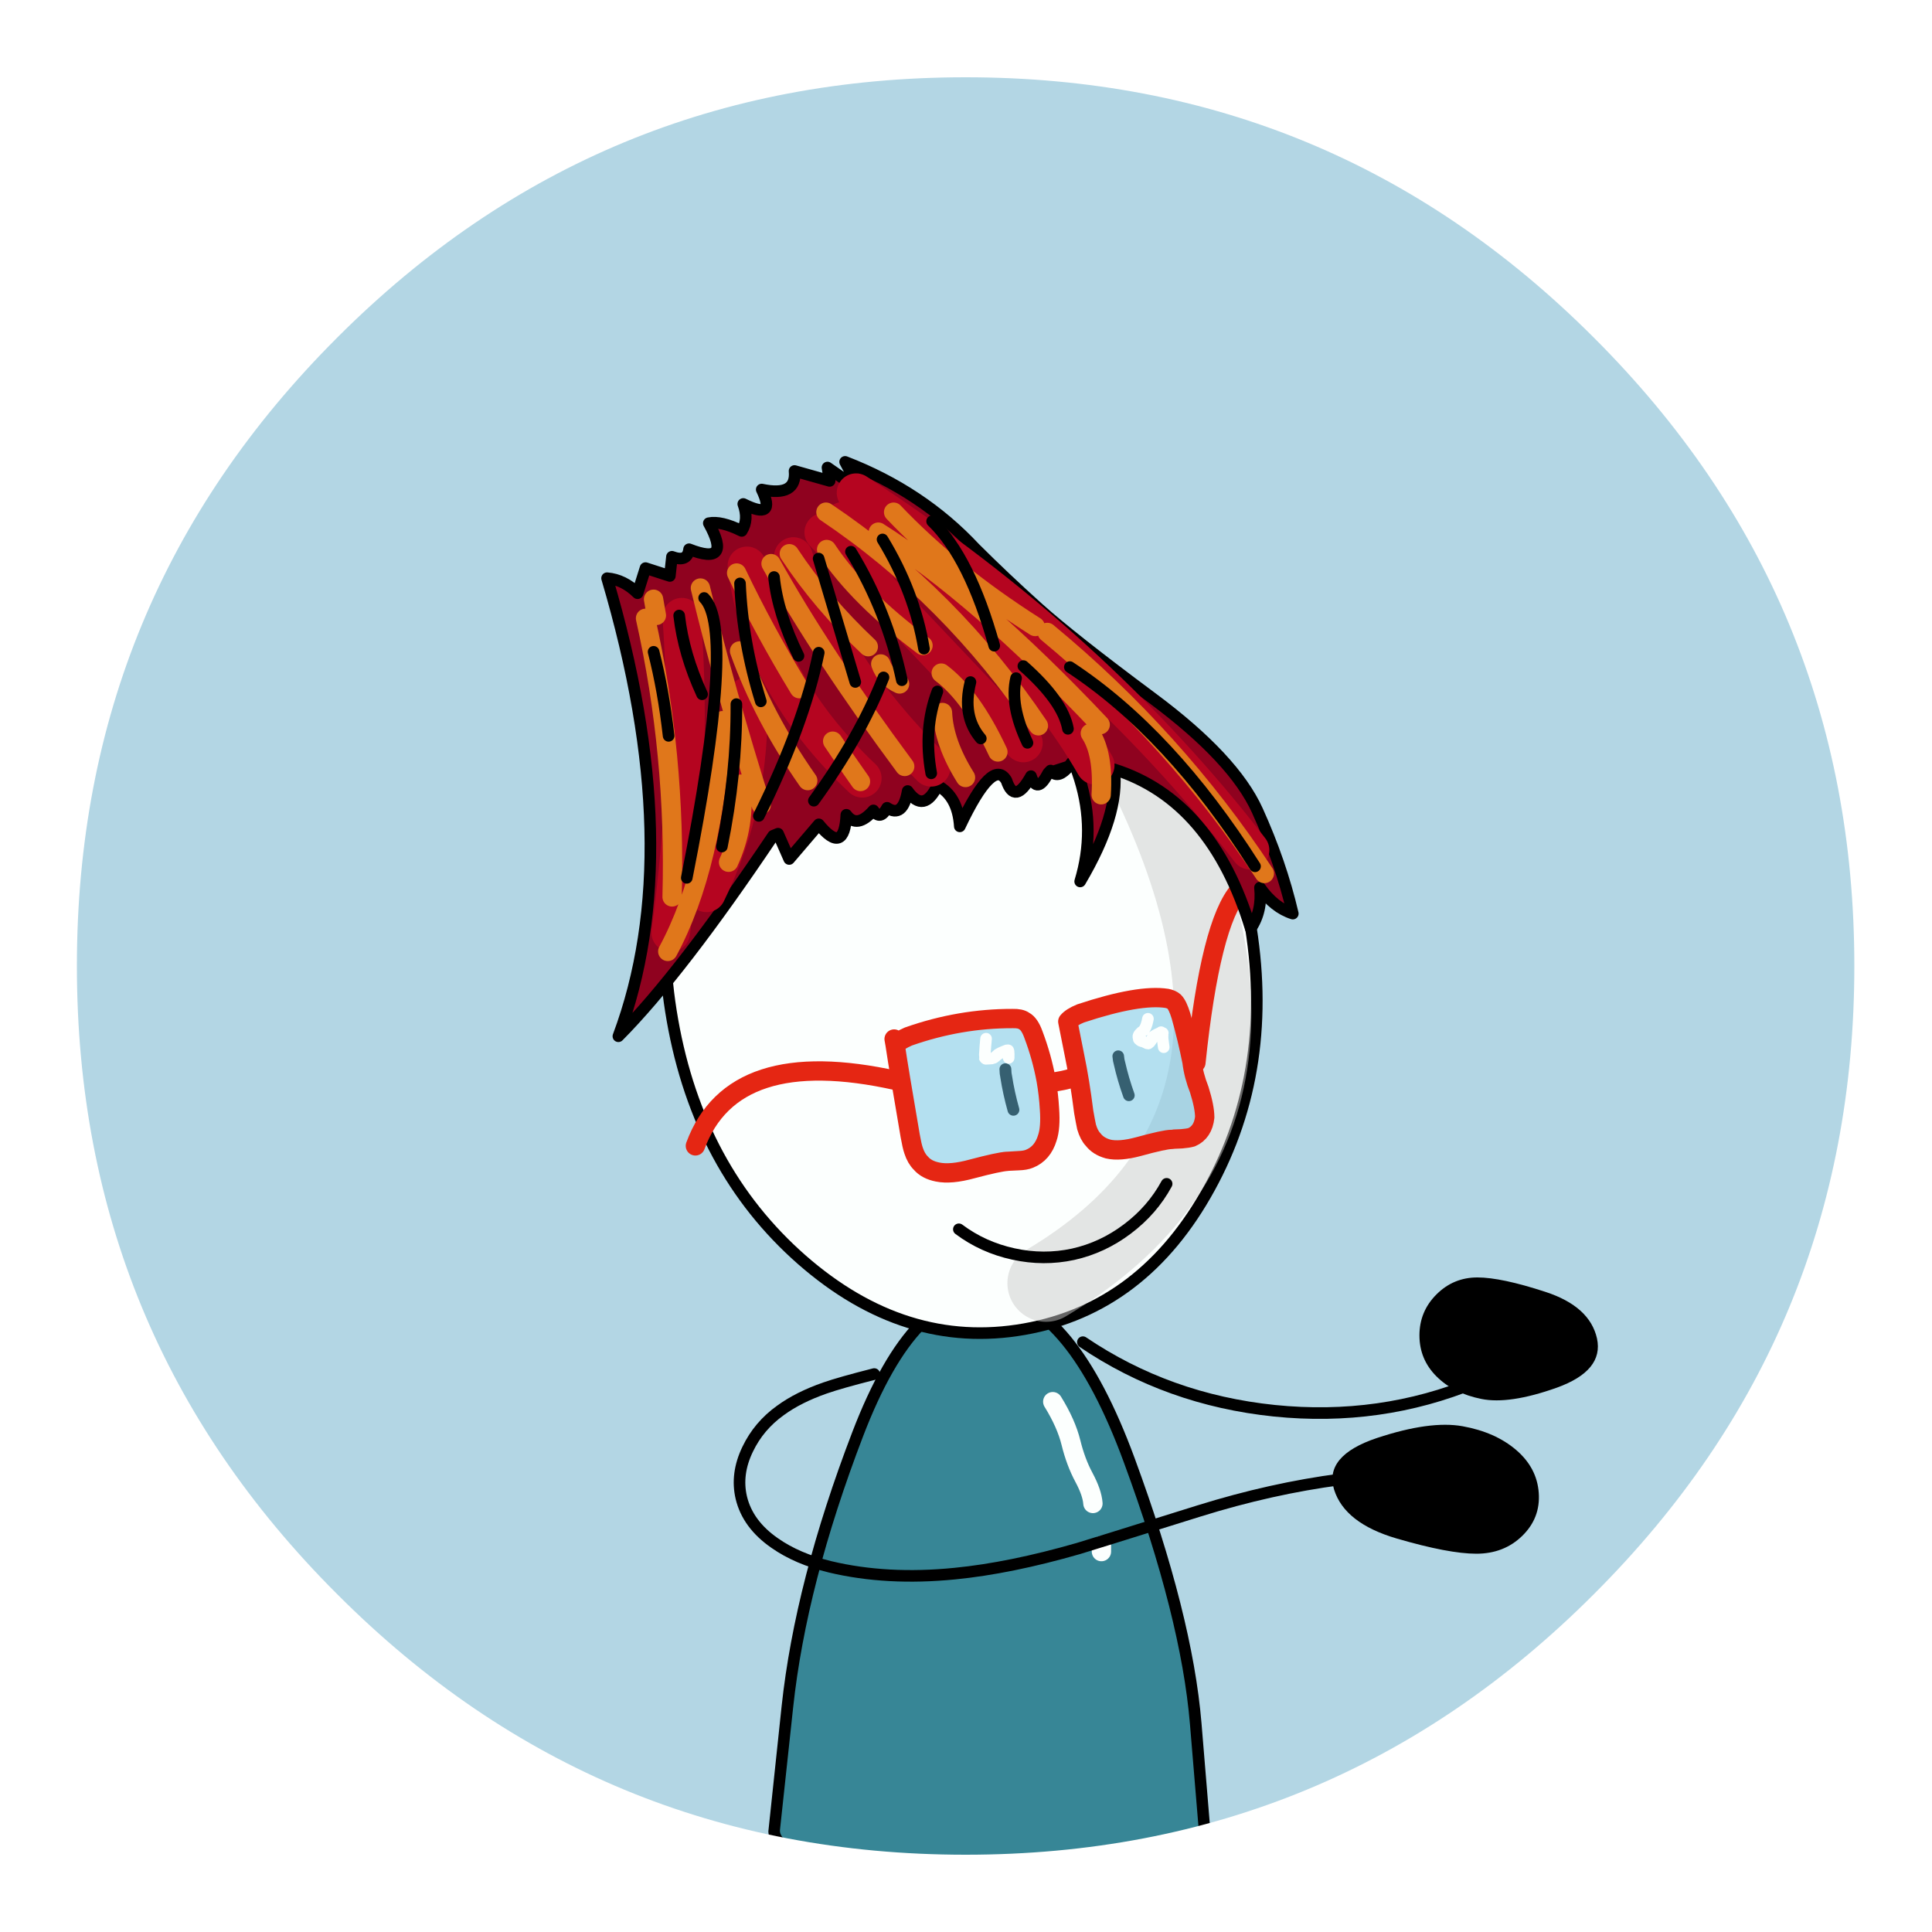
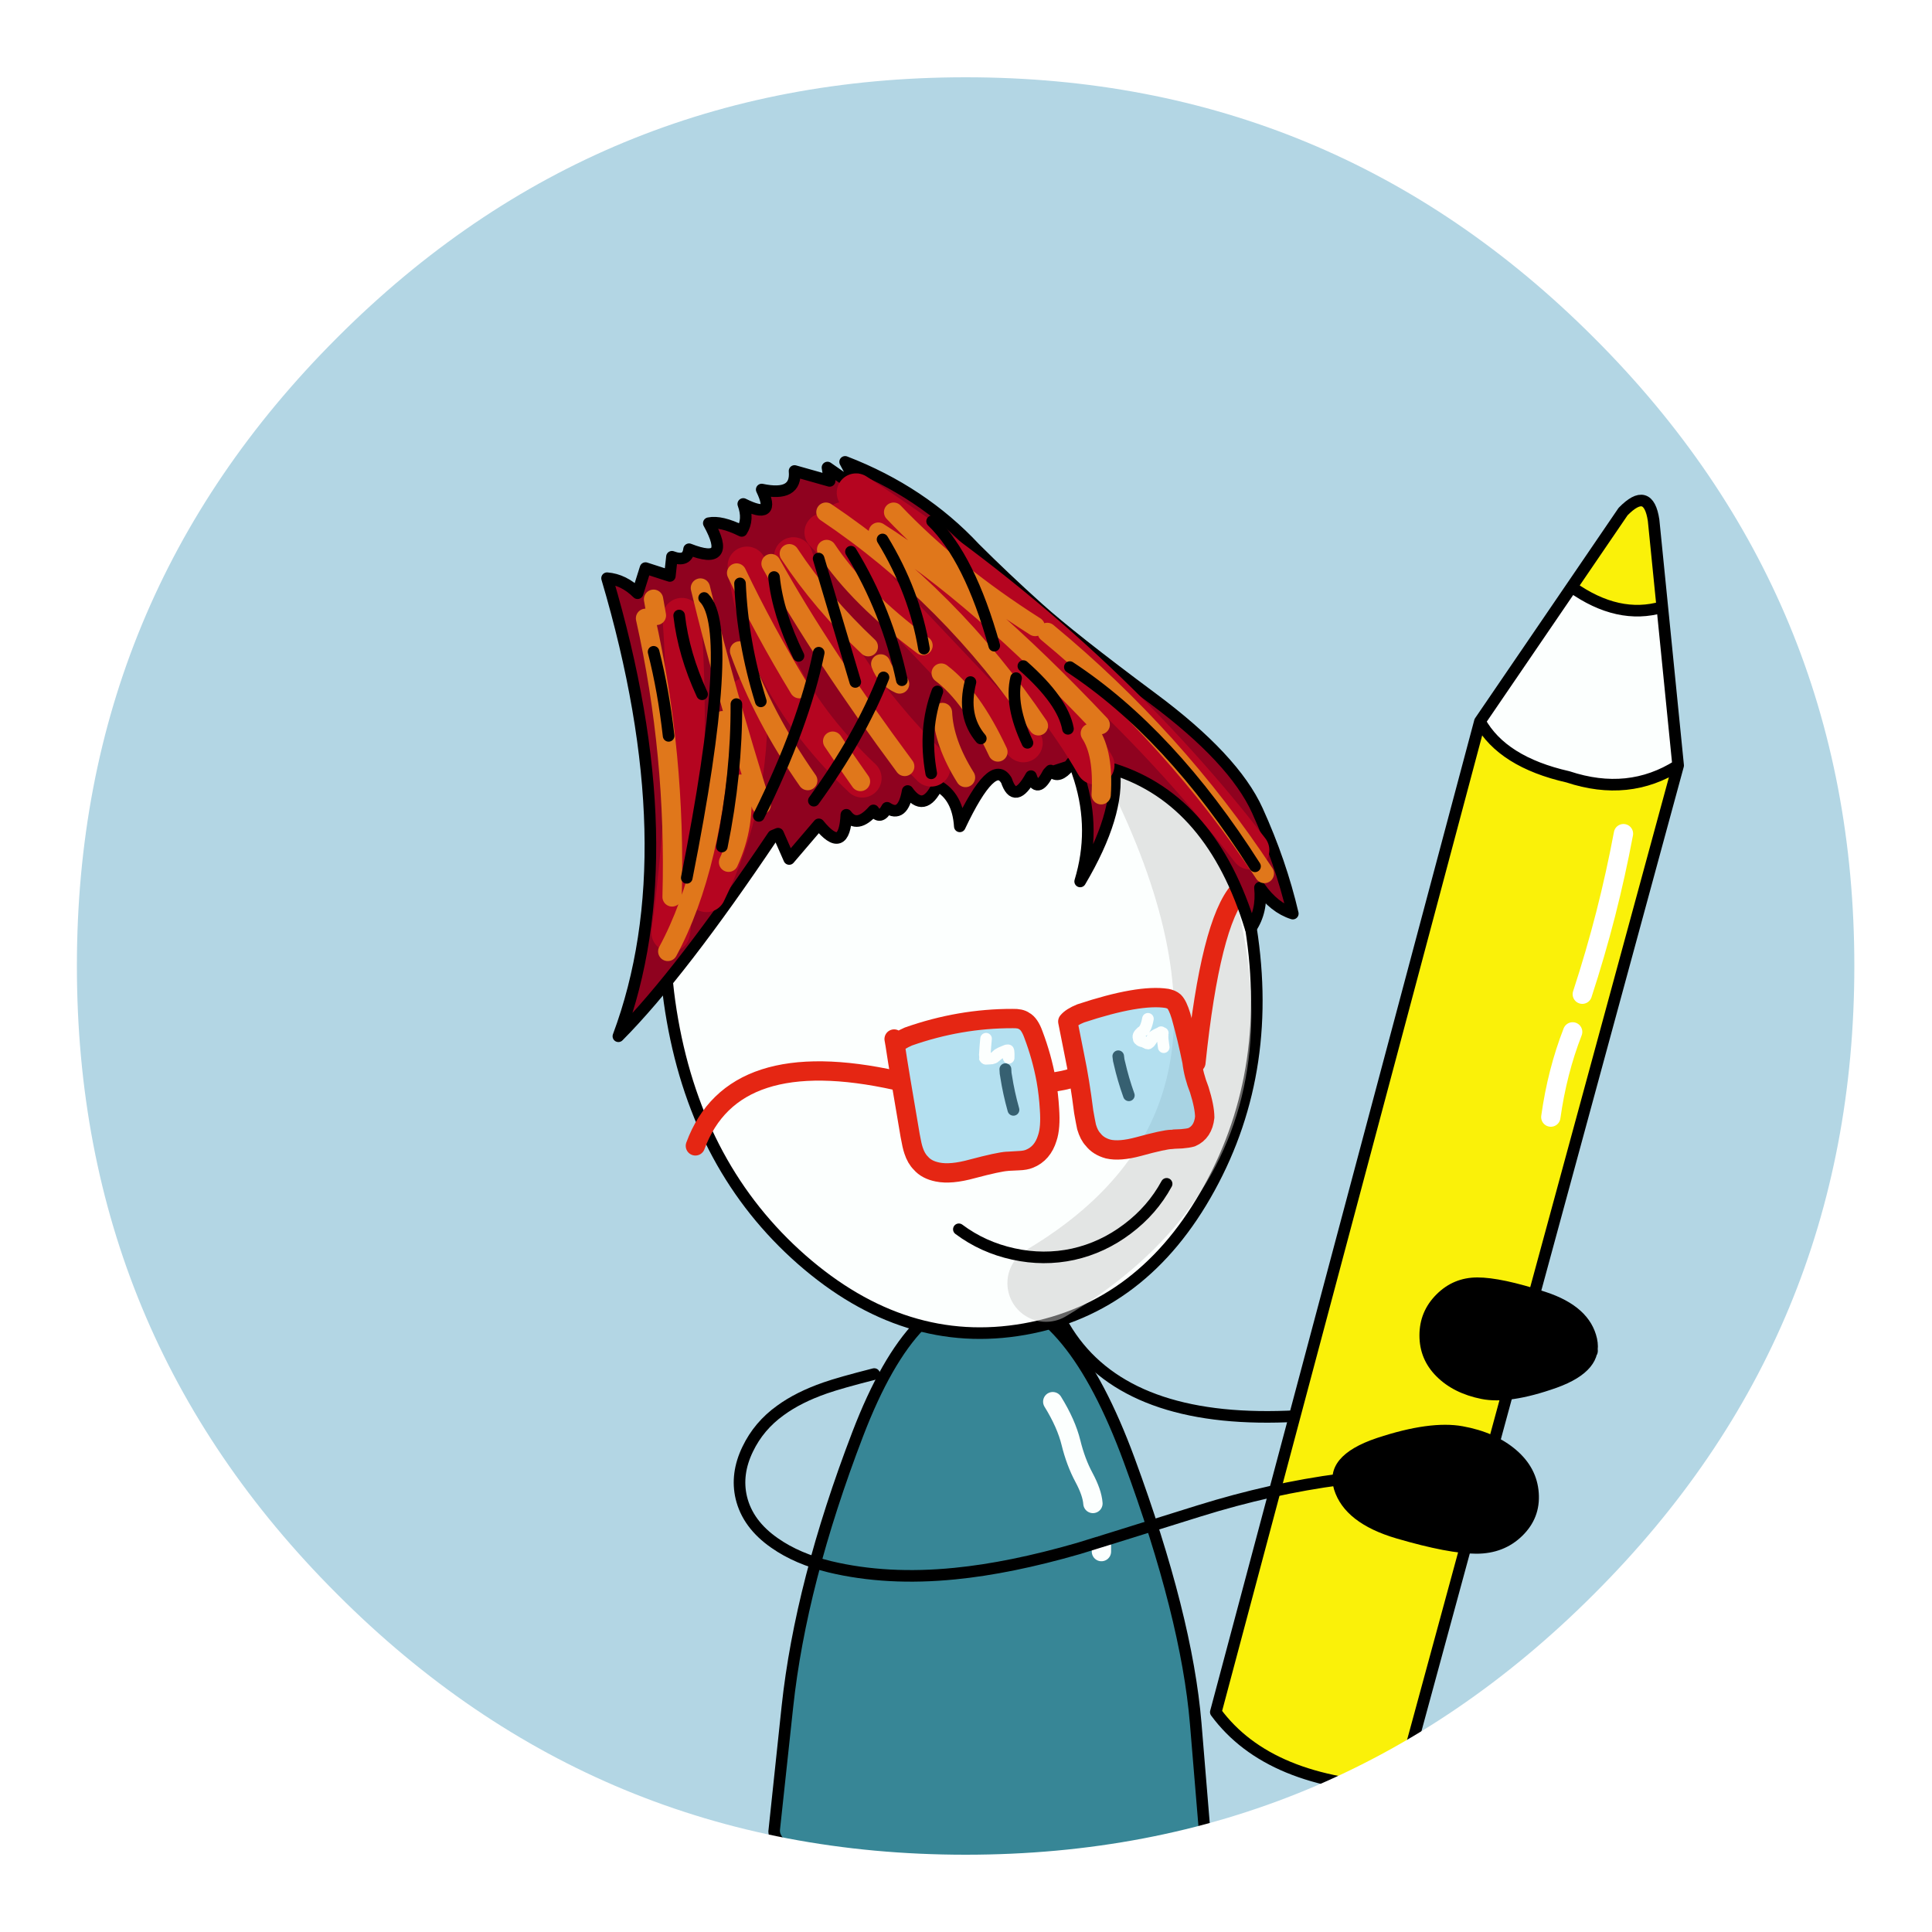
<svg xmlns="http://www.w3.org/2000/svg" xmlns:xlink="http://www.w3.org/1999/xlink" version="1.1" preserveAspectRatio="none" x="0px" y="0px" width="500px" height="500px" viewBox="0 0 500 500">
  <defs>
    <g id="background_0_Layer0_0_FILL">
      <path fill="#B3D6E4" stroke="none" d=" M 173.2 -173.25 Q 101.5 -245 0 -245 -101.5 -245 -173.25 -173.25 -245 -101.5 -245 0 -245 101.5 -173.25 173.2 -101.5 245 0 245 101.5 245 173.2 173.2 245 101.5 245 0 245 -101.5 173.2 -173.25 Z" />
    </g>
    <g id="lijf_0_Layer1_0_FILL">
      <path fill="#378696" stroke="none" d=" M 36.15 -34.2 Q 21.257 -74.688 0.95 -77.05 -19.313 -79.422 -34.1 -40.9 -48.838 -2.368 -52.3 29.65 -55.704 61.706 -55.7 61.75 -55.7 67.25 -39.45 71.15 -23.1 75.05 0 75.05 23.1 75.05 39.4 71.15 55.7 67.25 55.7 61.75 55.701 61.702 53.4 34 51.095 6.293 36.15 -34.2 Z" />
    </g>
    <g id="hoofd_23_Layer10_0_FILL">
      <path fill="#FCFFFE" stroke="none" d=" M 44.5 -28.8 Q 66.75 -56.5 66.75 -95.65 66.75 -134.8 44.5 -162.5 22.3 -190.2 -9.05 -190.2 -40.4 -190.2 -62.65 -162.5 -84.85 -134.8 -84.85 -95.65 -84.85 -56.5 -62.65 -28.8 -40.4 -1.1 -9.05 -1.1 22.3 -1.1 44.5 -28.8 Z" />
    </g>
    <g id="bril1_0_Layer1_0_FILL">
      <path fill="#6DC2E4" fill-opacity="0.498" stroke="none" d=" M 18.55 -0.5 Q 18.5 -6.65 17.35 -12.7 16.85 -15.6 15.6 -16.55 14.8 -17.4 12.75 -17.7 -0.7 -20.1 -14.6 -17.8 -17.25 -17.15 -18.35 -16.3 -18.45 -12.45 -18.5 -7.1 -18.55 -0.8 -18.6 7.55 -18.6 10.25 -18.4 11.5 -18.1 13.65 -17.1 15.05 -15.95 17 -13.25 18.05 -10 19.35 -4.25 18.8 2.8 18.2 5 18.45 5.15 18.45 7.9 18.8 9.65 19.05 10.75 18.8 14.35 18.05 16.25 14.3 17.6 11.85 18.1 7.05 18.55 3.25 18.55 -0.5 Z" />
    </g>
    <g id="bril2_0_Layer1_0_FILL">
-       <path fill="#6DC2E4" fill-opacity="0.498" stroke="none" d=" M 9.85 -16.55 Q 9.3 -17.25 8.15 -17.7 1.25 -20.05 -14.5 -17.75 -17.05 -17.2 -18.15 -16.25 -18.05 -12.25 -17.95 -7.05 -17.75 -0.6 -18.15 7.5 -18.15 10.1 -18.1 11.45 -17.85 13.7 -17 14.95 -16 16.9 -13.6 18.05 -10.8 19.25 -5.75 18.8 1.15 18.15 3 18.45 3.1 18.4 5.6 18.75 7.2 18.9 8.2 18.8 11.35 18.05 12.45 14.3 12.9 11.7 12.3 7.05 11.5 3.15 11.7 -0.4 11.55 -6.7 10.95 -12.6 10.6 -15.5 9.85 -16.55 Z" />
+       <path fill="#6DC2E4" fill-opacity="0.498" stroke="none" d=" M 11.7 -0.4 Q 11.55 -6.7 10.95 -12.6 10.6 -15.5 9.85 -16.55 9.3 -17.25 8.15 -17.7 1.25 -20.05 -14.5 -17.75 -17.05 -17.2 -18.15 -16.25 -18.05 -12.25 -17.95 -7.05 -17.75 -0.6 -18.15 7.5 -18.15 10.1 -18.1 11.45 -17.85 13.7 -17 14.95 -16 16.9 -13.6 18.05 -10.8 19.25 -5.75 18.8 1.15 18.15 3 18.45 3.1 18.4 5.6 18.75 7.2 18.9 8.2 18.8 11.35 18.05 12.45 14.3 12.9 11.7 12.3 7.05 11.5 3.15 11.7 -0.4 Z" />
    </g>
    <g id="haar_0_Layer3_0_FILL">
      <path fill="#8F021F" stroke="none" d=" M 37.5 -22.7 Q 30.35 -31.85 24.1 -40.75 13.15 -57.6 -5.1 -68.6 L -2.5 -60.65 -9.85 -67.95 -9.9 -64.45 -18.4 -68.55 Q -18.95 -61.8 -27.6 -65.3 -25.15 -56.65 -32.95 -62.45 -32.2 -58.2 -34.55 -55.65 -39.4 -59.2 -42.6 -59.1 -38.45 -47 -48.8 -53.35 -49.8 -50 -53.5 -52.2 L -54.9 -47.4 -60.75 -50.5 -63.9 -44.45 Q -66.8 -48.55 -71 -49.65 -62.7 23.4 -88.7 67.6 -70.05 54.45 -40.25 23.45 L -38.9 23.15 -37.2 30.1 -28.1 22.6 Q -23 31.75 -20.65 21.4 -18.6 25.55 -13.55 21.5 -12.3 24.45 -9.95 21.45 -6.4 24.85 -3.95 18.1 -0.85 24.65 3.9 18.05 8.6 21.7 7.75 29.45 19.25 13.25 21.7 19.85 22.7 26.6 28.15 19.85 28.85 24.85 32.65 19.85 L 33.4 19.3 Q 33.5 19.5 33.65 19.7 L 38.25 19.05 Q 38.65 18.65 39.15 18.2 L 39.8 18.8 Q 40.2 20.8 40.45 22.8 42.2 36.55 35.95 48.9 49.1 33.55 49.65 21.85 73.15 34.15 77.3 68.55 81.05 64.7 81.5 58.55 84.2 64.3 88.7 66.65 87.95 53 84.3 38.8 80.65 24.55 62.65 5.5 44.65 -13.55 37.5 -22.7 Z" />
+     </g>
+     <g id="potlood_0_Layer0_0_FILL">
+       <path fill="#FAF109" stroke="none" d=" M 59.85 -98.05 Q 47.05 -89.9 31.35 -95.1 14.35 -98.95 8.55 -109.45 L -59.8 146.95 Q -46.05 165.6 -12.15 166.65 L 59.85 -98.05 M 45.7 -80.4 Q 43.75 -70 41.1 -59.6 38.45 -49.25 35.05 -38.85 38.45 -49.25 41.1 -59.6 43.75 -70 45.7 -80.4 M 32.55 -29.1 Q 28.55 -18.85 26.9 -7.05 28.55 -18.85 32.55 -29.1 M 53.5 -161.5 Q 52.15 -170.45 45.6 -163.75 L 32.3 -144.25 Q 44.35 -135.7 55.75 -139.05 L 53.5 -161.5 Z" />
+       <path fill="#FCFFFE" stroke="none" d=" M 32.3 -144.25 L 8.55 -109.45 Q 14.35 -98.95 31.35 -95.1 47.05 -89.9 59.85 -98.05 L 55.75 -139.05 Q 44.35 -135.7 32.3 -144.25 Z" />
    </g>
    <g id="handje_0_Layer0_0_FILL">
      <path fill="#000000" stroke="none" d=" M -41.05 -14 Q -45.45 -9.6 -45.45 -3.4 -45.45 2.8 -41.05 7.2 -36.65 11.6 -29.4 13.05 -22.2 14.5 -9.95 10.15 2.3 5.75 0.5 -2.6 -1.35 -10.9 -12.8 -14.65 -24.25 -18.4 -30.45 -18.4 -36.65 -18.4 -41.05 -14 Z" />
    </g>
    <g id="afdek_0_Layer0_0_FILL">
-       <path fill="#FFFFFF" stroke="none" d=" M 250 250 L 250 -250 -250 -250 -250 250 250 250 M -169.8 -169.7 Q -99.55 -240 -0.1 -240 99.3 -240 169.55 -169.7 239.9 -99.45 239.9 0 239.9 99.45 169.55 169.65 99.3 240 -0.1 240 -99.55 240 -169.8 169.65 -240.1 99.45 -240.1 0 -240.1 -99.45 -169.8 -169.7 Z" />
+       <path fill="#FFFFFF" stroke="none" d=" M 250 -250 L -250 -250 -250 250 250 250 250 -250 M -169.8 -169.7 Q -99.55 -240 -0.1 -240 99.3 -240 169.55 -169.7 239.9 -99.45 239.9 0 239.9 99.45 169.55 169.65 99.3 240 -0.1 240 -99.55 240 -169.8 169.65 -240.1 99.45 -240.1 0 -240.1 -99.45 -169.8 -169.7 Z" />
    </g>
-     <path id="Layer7_0_1_STROKES" stroke="#000000" stroke-width="3" stroke-linejoin="round" stroke-linecap="round" fill="none" d=" M 280.25 347.35 Q 302.25 362.25 329.8 365.1 357.25 367.9 381.85 357.75" />
+     <path id="Symbool_127_0_Layer0_0_1_STROKES" stroke="#000000" stroke-width="3" stroke-linejoin="round" stroke-linecap="round" fill="none" d=" M -70.15 -15.7 Q -50.6 38.75 70.15 -1.25" />
    <path id="lijf_0_Layer1_0_1_STROKES" stroke="#000000" stroke-width="3" stroke-linejoin="round" stroke-linecap="round" fill="none" d=" M 55.7 61.75 Q 55.7 67.25 39.4 71.15 23.1 75.05 0 75.05 -23.1 75.05 -39.45 71.15 -55.7 67.25 -55.7 61.75 -55.704 61.706 -52.275 29.675 -48.838 -2.368 -34.075 -40.9 -19.313 -79.422 0.975 -77.05 21.257 -74.688 36.175 -34.2 51.095 6.293 53.4 34 55.701 61.702 55.7 61.75 Z" />
-     <path id="lijf_0_Layer0_0_1_STROKES" stroke="#FCFFFE" stroke-width="5" stroke-linejoin="round" stroke-linecap="round" fill="none" d=" M 16.4 -49.3 Q 19.9 -43.647 21.125 -38.65 22.351 -33.659 24.475 -29.7 26.599 -25.738 26.8 -22.95 M 29 -10.5 L 29 -12.05" />
+     <path id="lijf_0_Layer0_0_1_STROKES" stroke="#FCFFFE" stroke-width="5" stroke-linejoin="round" stroke-linecap="round" fill="none" d=" M 29 -10.5 L 29 -12.05 M 16.4 -49.3 Q 19.9 -43.647 21.125 -38.65 22.351 -33.659 24.475 -29.7 26.599 -25.738 26.8 -22.95" />
    <path id="hoofd_23_Layer10_0_1_STROKES" stroke="#000000" stroke-width="3" stroke-linejoin="round" stroke-linecap="round" fill="none" d=" M 66.75 -95.65 Q 66.75 -56.5 44.5 -28.8 22.3 -1.1 -9.05 -1.1 -40.4 -1.1 -62.65 -28.8 -84.85 -56.5 -84.85 -95.65 -84.85 -134.8 -62.65 -162.5 -40.4 -190.2 -9.05 -190.2 22.3 -190.2 44.5 -162.5 66.75 -134.8 66.75 -95.65 Z" />
    <path id="hoofd_23_Layer9_0_1_STROKES" stroke="#CCCCCC" stroke-opacity="0.498" stroke-width="20" stroke-linejoin="round" stroke-linecap="round" fill="none" d=" M -1.45 -11.85 Q 75.95 -41.15 46.45 -139.75" />
    <path id="ogen_23_Layer0_0_1_STROKES" stroke="#000000" stroke-width="3" stroke-linejoin="round" stroke-linecap="round" fill="none" d=" M -1.9 -1.25 Q -2 -0.1 -1.9 0.6 -1.7 4.8 -0.95 9.2" />
    <path id="bril1_0_Layer1_0_1_STROKES" stroke="#E52613" stroke-width="5" stroke-linejoin="round" stroke-linecap="round" fill="none" d=" M -18.35 -16.3 Q -17.25 -17.15 -14.6 -17.8 -0.7 -20.1 12.75 -17.7 14.8 -17.4 15.6 -16.55 16.85 -15.6 17.35 -12.7 18.5 -6.65 18.55 -0.5 18.55 3.25 18.1 7.05 17.6 11.85 16.25 14.3 14.35 18.05 10.75 18.8 9.65 19.05 7.9 18.8 5.15 18.45 5 18.45 2.8 18.2 -4.25 18.8 -10 19.35 -13.25 18.05 -15.95 17 -17.1 15.05 -18.1 13.65 -18.4 11.5 -18.6 10.25 -18.6 7.55 -18.55 -0.8 -18.5 -7.1 -18.45 -12.45 -18.35 -16.3 -18.35 -17.1 -18.35 -17.8" />
    <path id="bril1_0_Layer0_0_1_STROKES" stroke="#FCFFFE" stroke-width="3" stroke-linejoin="round" stroke-linecap="round" fill="none" d=" M 5.1 -13.75 Q 4.5 -11.6 4.25 -10.5 4 -9.65 4 -9.1 3.9 -9 3.9 -8.95 3.9 -8.85 4 -8.85 4 -8.6 4.35 -8.6 4.6 -8.6 5.25 -8.5 5.7 -8.4 6 -8.5 6.3 -8.5 6.75 -8.8 L 7.5 -9.25 Q 8.1 -9.5 9.35 -9.75 L 9.85 -9.85 Q 10.25 -9.85 10.25 -9.75 L 10.25 -9.35 Q 10.25 -9.1 10 -7.85" />
    <path id="bril2_0_Layer1_0_1_STROKES" stroke="#E52613" stroke-width="5" stroke-linejoin="round" stroke-linecap="round" fill="none" d=" M -18.15 -16.25 Q -17.05 -17.2 -14.5 -17.75 1.25 -20.05 8.15 -17.7 9.3 -17.25 9.85 -16.55 10.6 -15.5 10.95 -12.6 11.55 -6.7 11.7 -0.4 11.5 3.15 12.3 7.05 12.9 11.7 12.45 14.3 11.35 18.05 8.2 18.8 7.2 18.9 5.6 18.75 3.1 18.4 3 18.45 1.15 18.15 -5.75 18.8 -10.8 19.25 -13.6 18.05 -16 16.9 -17 14.95 -17.85 13.7 -18.1 11.45 -18.15 10.1 -18.15 7.5 -17.75 -0.6 -17.95 -7.05 -18.05 -12.25 -18.15 -16.25 Z" />
    <path id="bril2_0_Layer0_0_1_STROKES" stroke="#FCFFFE" stroke-width="3" stroke-linejoin="round" stroke-linecap="round" fill="none" d=" M 2.4 -13.35 Q 1.4 -10.65 0.2 -10.3 -1.2 -9.45 -0.75 -8.8 L -0.8 -8.65 Q -0.95 -8.5 -0.7 -8.5 -0.75 -8.2 -0.15 -7.9 0 -7.95 0.8 -7.35 1.45 -6.8 1.5 -7.2 1.75 -7.05 2.15 -7.65 2.45 -7.75 2.75 -8.45 3.2 -8.8 4.6 -9.15 4.8 -8.85 5.15 -9.35 5.25 -9.1 5.55 -9.05 5.3 -8.65 5.4 -8.4 5.2 -7.9 5.15 -5.4" />
-     <path id="hoofd_23_Layer4_0_1_STROKES" stroke="#000000" stroke-width="3" stroke-linejoin="round" stroke-linecap="round" fill="none" d=" M -21.25 -29.5 Q -15.9 -23.8 -8.45 -20.75 -1.05 -17.7 6.75 -18 14.55 -18.35 21.7 -22 28.9 -25.65 33.75 -31.75" />
-     <path id="hoofd_23_Layer3_0_1_STROKES" stroke="#E52613" stroke-width="5" stroke-linejoin="round" stroke-linecap="round" fill="none" d=" M 46.65 -61.3 Q 56.65 -96.3 65.45 -103.25" />
-     <path id="hoofd_23_Layer2_0_1_STROKES" stroke="#E52613" stroke-width="5" stroke-linejoin="round" stroke-linecap="round" fill="none" d=" M 8.65 -62.75 L 10.35 -62.75 Q 13.9 -62.7 15.2 -63.2" />
-     <path id="hoofd_23_Layer1_0_1_STROKES" stroke="#E52613" stroke-width="5" stroke-linejoin="round" stroke-linecap="round" fill="none" d=" M -84.65 -62.6 Q -70.55 -86.85 -30.45 -70.2" />
+     <path id="Symbool_228_0_Layer0_0_1_STROKES" stroke="#000000" stroke-width="3" stroke-linejoin="round" stroke-linecap="round" fill="none" d=" M -27.5 -4.65 Q -22.15 1.05 -14.7 4.1 -7.3 7.15 0.5 6.85 8.3 6.5 15.45 2.85 22.65 -0.8 27.5 -6.9" />
+     <path id="Symbool_203_0_Layer0_0_1_STROKES" stroke="#E52613" stroke-width="5" stroke-linejoin="round" stroke-linecap="round" fill="none" d=" M -9.4 20.95 Q 0.6 -14.05 9.4 -21" />
+     <path id="Symbool_178_0_Layer0_0_1_STROKES" stroke="#E52613" stroke-width="5" stroke-linejoin="round" stroke-linecap="round" fill="none" d=" M -3.25 0.2 L -1.55 0.2 Q 2 0.25 3.3 -0.25" />
+     <path id="Symbool_153_0_Layer0_0_1_STROKES" stroke="#E52613" stroke-width="5" stroke-linejoin="round" stroke-linecap="round" fill="none" d=" M -27.1 7.2 Q -13 -17.05 27.1 -0.4" />
    <path id="haar_0_Layer3_0_1_STROKES" stroke="#000000" stroke-width="3" stroke-linejoin="round" stroke-linecap="round" fill="none" d=" M 38.25 19.05 Q 38.65 18.65 39.15 18.2 L 39.8 18.8 Q 40.2 20.8 40.45 22.8 42.2 36.55 35.95 48.9 49.1 33.55 49.65 21.85 73.15 34.15 77.3 68.55 81.05 64.7 81.5 58.55 84.2 64.3 88.7 66.65 87.95 53 84.3 38.8 80.65 24.55 62.65 5.5 44.65 -13.55 37.5 -22.7 30.35 -31.85 24.1 -40.75 13.15 -57.6 -5.1 -68.6 L -2.5 -60.65 -9.85 -67.95 -9.9 -64.45 -18.4 -68.55 Q -18.95 -61.8 -27.6 -65.3 -25.15 -56.65 -32.95 -62.45 -32.2 -58.2 -34.55 -55.65 -39.4 -59.2 -42.6 -59.1 -38.45 -47 -48.8 -53.35 -49.8 -50 -53.5 -52.2 L -54.9 -47.4 -60.75 -50.5 -63.9 -44.45 Q -66.8 -48.55 -71 -49.65 -62.7 23.4 -88.7 67.6 -70.05 54.45 -40.25 23.45 L -38.9 23.15 -37.2 30.1 -28.1 22.6 Q -23 31.75 -20.65 21.4 -18.6 25.55 -13.55 21.5 -12.3 24.45 -9.95 21.45 -6.4 24.85 -3.95 18.1 -0.85 24.65 3.9 18.05 8.6 21.7 7.75 29.45 19.25 13.25 21.7 19.85 22.7 26.6 28.15 19.85 28.85 24.85 32.65 19.85 L 33.4 19.3 Q 33.5 19.5 33.65 19.7 L 38.25 19.05 Q 35.05 21.75 33.65 19.7" />
-     <path id="haar_0_Layer2_0_1_STROKES" stroke="#B50520" stroke-width="10" stroke-linejoin="round" stroke-linecap="round" fill="none" d=" M -59.8 35 Q -44.202 13.696 -40.4 -13.25 M -53.7 -36.35 Q -57.84 3.575 -70.7 43.5 M -14.95 12.8 Q -36.277 -15.893 -34.8 -46.5 M -22.55 -46.8 Q -18.379 -17.48 3.1 13.1 M 27.7 11.05 L -13.7 -51.6 M 45 19.95 Q 30.632 -19.775 -8.3 -53.55 M -3.7 -60.25 Q 49.878 -10.27 80.65 48.55" />
-     <path id="haar_0_Layer1_0_1_STROKES" stroke="#E0771B" stroke-width="5" stroke-linejoin="round" stroke-linecap="round" fill="none" d=" M 5 -53.6 Q 17.18 -35.251 35.95 -18.1 M 45.2 27.75 Q 47.696 17.379 45.2 11.6 M 9.9 -10.45 Q 16.63 -3.238 20.8 12.2 M 8.45 -0.35 Q 7.427 7.451 11.4 17.25 M 48.1 9.85 Q 22.676 -28.716 0.2 -49.2 M 38.75 -16.05 Q 66.557 16.582 83.25 55.15 M -60.1 -42.2 L -60.1 -37.95 M -5.1 -15.5 Q -4.436 -11.733 -1.2 -9.55 M -23.45 -47.7 Q -17.374 -33.668 -7.5 -20.45 M -37.75 -45.15 Q -33.314 -29.178 -26.95 -12.85 M -20.825 2.025 Q -18.298 7.76 -15.55 13.55 M -52.8 28.2 Q -46.72 19.443 -46.15 8.85 M -72.3 48.2 Q -56.803 28.642 -48 -8.15 M -63 -37.7 Q -61.344 -1.6 -68.75 34.5 M -47.65 -42.95 Q -45.927 -15.305 -41.9 15.05 M -40.5 -25.15 Q -37.431 -7.185 -28.95 10.95 M -3.6 11.7 Q -19.668 -20.452 -28.55 -46 M -13.75 -47.1 Q -7.787 -33.435 6.5 -18.3 M -12.25 -56.65 Q 15.78 -29.703 32.3 7.35" />
-     <path id="haar_0_Layer0_0_1_STROKES" stroke="#000000" stroke-width="3" stroke-linejoin="round" stroke-linecap="round" fill="none" d=" M 0.95 -47.15 Q 6.751 -32.3 6.6 -17.45 M 14.4 -49.55 Q 22.356 -38.546 24.65 -15.05 M 42.95 -6.2 Q 65.587 15.107 81.2 52.9 M 31.15 -8.55 Q 39.662 2.145 39.7 9.45 M 28.75 -5.8 Q 25.906 0.804 28.75 11.2 M 16.95 -6.85 Q 13.212 1.449 17.05 8 M 8.1 -5.95 Q 2.796 2.964 2.85 14.65 M -54.3 -36.9 Q -54.91 -26.839 -52 -15.8 M -62.45 -28.8 Q -61.67 -18.505 -62.4 -6.7 M -28.4 -42.45 Q -29.079 -32.913 -25.7 -21.25 M -37.35 -42.35 Q -39.365 -27.216 -37.35 -11.35 M -16.2 -45.15 L -12.4 -12.05 M -7.65 -45.45 Q -1.113 -28.789 -0.45 -10.4 M -43.7 -11.75 Q -46.738 5.984 -53.8 23.9 M -47.15 -40.25 Q -40.481 -30.669 -64.15 30.3 M -5 -11.95 Q -13.755 2.29 -28.3 16.35 M -20.4 -21.15 Q -27.464 -3.358 -43 17.75" />
-     <path id="Layer2_0_1_STROKES" stroke="#000000" stroke-width="3" stroke-linejoin="round" stroke-linecap="round" fill="none" d=" M 226.25 355.6 Q 217.4 357.85 213.55 359.2 206.65 361.6 202 365 196.4 369 193.5 375.05 190.4 381.45 191.85 387.6 193.5 394.5 200.5 399.35 206.35 403.45 214.85 405.5 229.55 409 247.1 407.25 261.4 405.85 279.1 400.75 280.85 400.25 310.25 391.05 329 385.2 347 382.85" />
+     <path id="haar_0_Layer2_0_1_STROKES" stroke="#B50520" stroke-width="10" stroke-linejoin="round" stroke-linecap="round" fill="none" d=" M -3.7 -60.25 Q 49.878 -10.27 80.65 48.55 M 45 19.95 Q 30.632 -19.775 -8.3 -53.55 M 27.7 11.05 L -13.7 -51.6 M -22.55 -46.8 Q -18.379 -17.48 3.1 13.1 M -14.95 12.8 Q -36.277 -15.893 -34.8 -46.5 M -53.7 -36.35 Q -57.84 3.575 -70.7 43.5 M -59.8 35 Q -44.202 13.696 -40.4 -13.25" />
+     <path id="haar_0_Layer1_0_1_STROKES" stroke="#E0771B" stroke-width="5" stroke-linejoin="round" stroke-linecap="round" fill="none" d=" M 5 -53.6 Q 17.18 -35.251 35.95 -18.1 M 45.2 27.75 Q 47.696 17.379 45.2 11.6 M 38.75 -16.05 Q 66.557 16.582 83.25 55.15 M 48.1 9.85 Q 22.676 -28.716 0.2 -49.2 M 8.45 -0.35 Q 7.427 7.451 11.4 17.25 M 9.9 -10.45 Q 16.63 -3.238 20.8 12.2 M -60.1 -42.2 L -60.1 -37.95 M -37.75 -45.15 Q -33.314 -29.178 -26.95 -12.85 M -23.45 -47.7 Q -17.374 -33.668 -7.5 -20.45 M -5.1 -15.5 Q -4.436 -11.733 -1.2 -9.55 M -20.825 2.025 Q -18.298 7.76 -15.55 13.55 M -52.8 28.2 Q -46.72 19.443 -46.15 8.85 M -3.6 11.7 Q -19.668 -20.452 -28.55 -46 M -40.5 -25.15 Q -37.431 -7.185 -28.95 10.95 M -47.65 -42.95 Q -45.927 -15.305 -41.9 15.05 M -63 -37.7 Q -61.344 -1.6 -68.75 34.5 M -72.3 48.2 Q -56.803 28.642 -48 -8.15 M -12.25 -56.65 Q 15.78 -29.703 32.3 7.35 M -13.75 -47.1 Q -7.787 -33.435 6.5 -18.3" />
+     <path id="haar_0_Layer0_0_1_STROKES" stroke="#000000" stroke-width="3" stroke-linejoin="round" stroke-linecap="round" fill="none" d=" M 0.95 -47.15 Q 6.751 -32.3 6.6 -17.45 M 14.4 -49.55 Q 22.356 -38.546 24.65 -15.05 M 8.1 -5.95 Q 2.796 2.964 2.85 14.65 M 16.95 -6.85 Q 13.212 1.449 17.05 8 M 28.75 -5.8 Q 25.906 0.804 28.75 11.2 M 31.15 -8.55 Q 39.662 2.145 39.7 9.45 M 42.95 -6.2 Q 65.587 15.107 81.2 52.9 M -62.45 -28.8 Q -61.67 -18.505 -62.4 -6.7 M -54.3 -36.9 Q -54.91 -26.839 -52 -15.8 M -7.65 -45.45 Q -1.113 -28.789 -0.45 -10.4 M -16.2 -45.15 L -12.4 -12.05 M -37.35 -42.35 Q -39.365 -27.216 -37.35 -11.35 M -28.4 -42.45 Q -29.079 -32.913 -25.7 -21.25 M -20.4 -21.15 Q -27.464 -3.358 -43 17.75 M -5 -11.95 Q -13.755 2.29 -28.3 16.35 M -47.15 -40.25 Q -40.481 -30.669 -64.15 30.3 M -43.7 -11.75 Q -46.738 5.984 -53.8 23.9" />
+     <path id="potlood_0_Layer0_0_1_STROKES" stroke="#000000" stroke-width="3" stroke-linejoin="round" stroke-linecap="round" fill="none" d=" M 55.75 -139.05 L 53.5 -161.5 Q 52.15 -170.45 45.6 -163.75 L 32.3 -144.25 Q 44.35 -135.7 55.75 -139.05 L 59.85 -98.05 -12.15 166.65 Q -46.05 165.6 -59.8 146.95 L 8.55 -109.45 32.3 -144.25 M 8.55 -109.45 Q 14.35 -98.95 31.35 -95.1 47.05 -89.9 59.85 -98.05" />
+     <path id="potlood_0_Layer0_0_2_STROKES" stroke="#FFFFFF" stroke-width="5" stroke-linejoin="round" stroke-linecap="round" fill="none" d=" M 45.7 -80.4 Q 43.75 -70 41.1 -59.6 38.45 -49.25 35.05 -38.85 M 32.55 -29.1 Q 28.55 -18.85 26.9 -7.05" />
+     <path id="Symbool_129_0_Layer0_0_1_STROKES" stroke="#000000" stroke-width="3" stroke-linejoin="round" stroke-linecap="round" fill="none" d=" M -42.95 -26.1 Q -51.8 -23.85 -55.65 -22.5 -62.55 -20.1 -67.2 -16.7 -72.8 -12.7 -75.7 -6.65 -78.8 -0.25 -77.35 5.9 -75.7 12.8 -68.7 17.65 -62.85 21.75 -54.35 23.8 -39.65 27.3 -22.1 25.55 -7.8 24.15 9.9 19.05 11.65 18.55 41.05 9.35 59.8 3.5 77.8 1.15" />
    <path id="afdek_0_Layer0_0_1_STROKES" stroke="#FFFFFF" stroke-width="20" stroke-linejoin="round" stroke-linecap="round" fill="none" d=" M 239.9 0 Q 239.9 99.45 169.55 169.65 99.3 240 -0.1 240 -99.55 240 -169.8 169.65 -240.1 99.45 -240.1 0 -240.1 -99.45 -169.8 -169.7 -99.55 -240 -0.1 -240 99.3 -240 169.55 -169.7 239.9 -99.45 239.9 0 Z" />
  </defs>
  <g transform="matrix( 1, 0, 0, 1, 250,250) ">
    <g transform="matrix( 1, 0, 0, 1, 0,0) ">
      <use xlink:href="#background_0_Layer0_0_FILL" />
    </g>
  </g>
-   <g transform="matrix( 1, 0, 0, 1, 0,0) ">
-     <use xlink:href="#Layer7_0_1_STROKES" />
+   <g transform="matrix( 1, 0, 0, 1, 341.85,351) ">
+     <g transform="matrix( 1, 0, 0, 1, 0,0) ">
+       <use xlink:href="#Symbool_127_0_Layer0_0_1_STROKES" />
+     </g>
  </g>
  <g transform="matrix( 1, 0, 0, 1, 256.05,412.05) ">
    <g transform="matrix( 1, 0, 0, 1, 0,0) ">
      <use xlink:href="#lijf_0_Layer1_0_FILL" />
      <use xlink:href="#lijf_0_Layer1_0_1_STROKES" />
    </g>
    <g transform="matrix( 1, 0, 0, 1, 0,0) ">
      <use xlink:href="#lijf_0_Layer0_0_1_STROKES" />
    </g>
  </g>
  <g transform="matrix( 0.9848022, -0.173645, 0.173645, 0.9848022, 274.2,343.5) ">
    <g transform="matrix( 1, 0, 0, 1, 0,0) ">
      <use xlink:href="#hoofd_23_Layer10_0_FILL" />
      <use xlink:href="#hoofd_23_Layer10_0_1_STROKES" />
    </g>
    <g transform="matrix( 1, 0, 0, 1, 0,0) ">
      <use xlink:href="#hoofd_23_Layer9_0_1_STROKES" />
    </g>
    <g transform="matrix( 1.017532, 0.07112122, -0.07112122, 1.017532, -0.35,-66.8) ">
      <g transform="matrix( 1, 0, 0, 1, 0,0) ">
        <use xlink:href="#ogen_23_Layer0_0_1_STROKES" />
      </g>
    </g>
    <g transform="matrix( 1, 0, 0, 1, 29.05,-65.2) ">
      <g transform="matrix( 1, 0, 0, 1, 0,0) ">
        <use xlink:href="#ogen_23_Layer0_0_1_STROKES" />
      </g>
    </g>
    <g transform="matrix( 1, 0, 0, 1, -10.85,-63.1) ">
      <g transform="matrix( 1, 0, 0, 1, 0,0) ">
        <use xlink:href="#bril1_0_Layer1_0_FILL" />
        <use xlink:href="#bril1_0_Layer1_0_1_STROKES" />
      </g>
      <g transform="matrix( 1, 0, 0, 1, 0,0) ">
        <use xlink:href="#bril1_0_Layer0_0_1_STROKES" />
      </g>
    </g>
    <g transform="matrix( 1, 0, 0, 1, 34,-61.3) ">
      <g transform="matrix( 1, 0, 0, 1, 0,0) ">
        <use xlink:href="#bril2_0_Layer1_0_FILL" />
        <use xlink:href="#bril2_0_Layer1_0_1_STROKES" />
      </g>
      <g transform="matrix( 1, 0, 0, 1, 0,0) ">
        <use xlink:href="#bril2_0_Layer0_0_1_STROKES" />
      </g>
    </g>
-     <g transform="matrix( 1, 0, 0, 1, 0,0) ">
-       <use xlink:href="#hoofd_23_Layer4_0_1_STROKES" />
+     <g transform="matrix( 1, 0, 0, 1, 6.25,-24.85) ">
+       <g transform="matrix( 1, 0, 0, 1, 0,0) ">
+         <use xlink:href="#Symbool_228_0_Layer0_0_1_STROKES" />
+       </g>
    </g>
-     <g transform="matrix( 1, 0, 0, 1, 0,0) ">
-       <use xlink:href="#hoofd_23_Layer3_0_1_STROKES" />
+     <g transform="matrix( 1, 0, 0, 1, 56.05,-82.25) ">
+       <g transform="matrix( 1, 0, 0, 1, 0,0) ">
+         <use xlink:href="#Symbool_203_0_Layer0_0_1_STROKES" />
+       </g>
    </g>
-     <g transform="matrix( 1, 0, 0, 1, 0,0) ">
-       <use xlink:href="#hoofd_23_Layer2_0_1_STROKES" />
+     <g transform="matrix( 1, 0, 0, 1, 11.9,-62.95) ">
+       <g transform="matrix( 1, 0, 0, 1, 0,0) ">
+         <use xlink:href="#Symbool_178_0_Layer0_0_1_STROKES" />
+       </g>
    </g>
-     <g transform="matrix( 1, 0, 0, 1, 0,0) ">
-       <use xlink:href="#hoofd_23_Layer1_0_1_STROKES" />
+     <g transform="matrix( 1, 0, 0, 1, -57.55,-69.8) ">
+       <g transform="matrix( 1, 0, 0, 1, 0,0) ">
+         <use xlink:href="#Symbool_153_0_Layer0_0_1_STROKES" />
+       </g>
    </g>
    <g transform="matrix( 1, 0, 0, 1, -10.65,-161.6) ">
      <g transform="matrix( 1, 0, 0, 1, 0,0) ">
        <use xlink:href="#haar_0_Layer3_0_FILL" />
        <use xlink:href="#haar_0_Layer3_0_1_STROKES" />
      </g>
      <g transform="matrix( 1, 0, 0, 1, 0,0) ">
        <use xlink:href="#haar_0_Layer2_0_1_STROKES" />
      </g>
      <g transform="matrix( 1, 0, 0, 1, 0,0) ">
        <use xlink:href="#haar_0_Layer1_0_1_STROKES" />
      </g>
      <g transform="matrix( 1, 0, 0, 1, 0,0) ">
        <use xlink:href="#haar_0_Layer0_0_1_STROKES" />
      </g>
    </g>
  </g>
  <g transform="matrix( 1, 0, 0, 1, 374.45,296.15) ">
+     <g transform="matrix( 1, 0, 0, 1, 0,0) ">
+       <g transform="matrix( 1, 0, 0, 1, 0,0) ">
+         <use xlink:href="#potlood_0_Layer0_0_FILL" />
+         <use xlink:href="#potlood_0_Layer0_0_1_STROKES" />
+         <use xlink:href="#potlood_0_Layer0_0_2_STROKES" />
+       </g>
+     </g>
    <g transform="matrix( 1, 0, 0, 1, 38.35,52.85) ">
      <g transform="matrix( 1, 0, 0, 1, 0,0) ">
        <use xlink:href="#handje_0_Layer0_0_FILL" />
      </g>
    </g>
-     <g transform="matrix( -1.151321, 0, -0.07435608, -1.04892, -28.8,86.65) ">
+     <g transform="matrix( -1.151306, 0, -0.07435608, -1.04892, -28.8,86.65) ">
      <g transform="matrix( 1, 0, 0, 1, 0,0) ">
        <use xlink:href="#handje_0_Layer0_0_FILL" />
      </g>
    </g>
  </g>
-   <g transform="matrix( 1, 0, 0, 1, 0,0) ">
-     <use xlink:href="#Layer2_0_1_STROKES" />
+   <g transform="matrix( 1, 0, 0, 1, 269.2,381.7) ">
+     <g transform="matrix( 1, 0, 0, 1, 0,0) ">
+       <use xlink:href="#Symbool_129_0_Layer0_0_1_STROKES" />
+     </g>
  </g>
  <g transform="matrix( 1, 0, 0, 1, 250,250) ">
    <g transform="matrix( 1, 0, 0, 1, 0,0) ">
      <use xlink:href="#afdek_0_Layer0_0_FILL" />
      <use xlink:href="#afdek_0_Layer0_0_1_STROKES" />
    </g>
  </g>
</svg>
